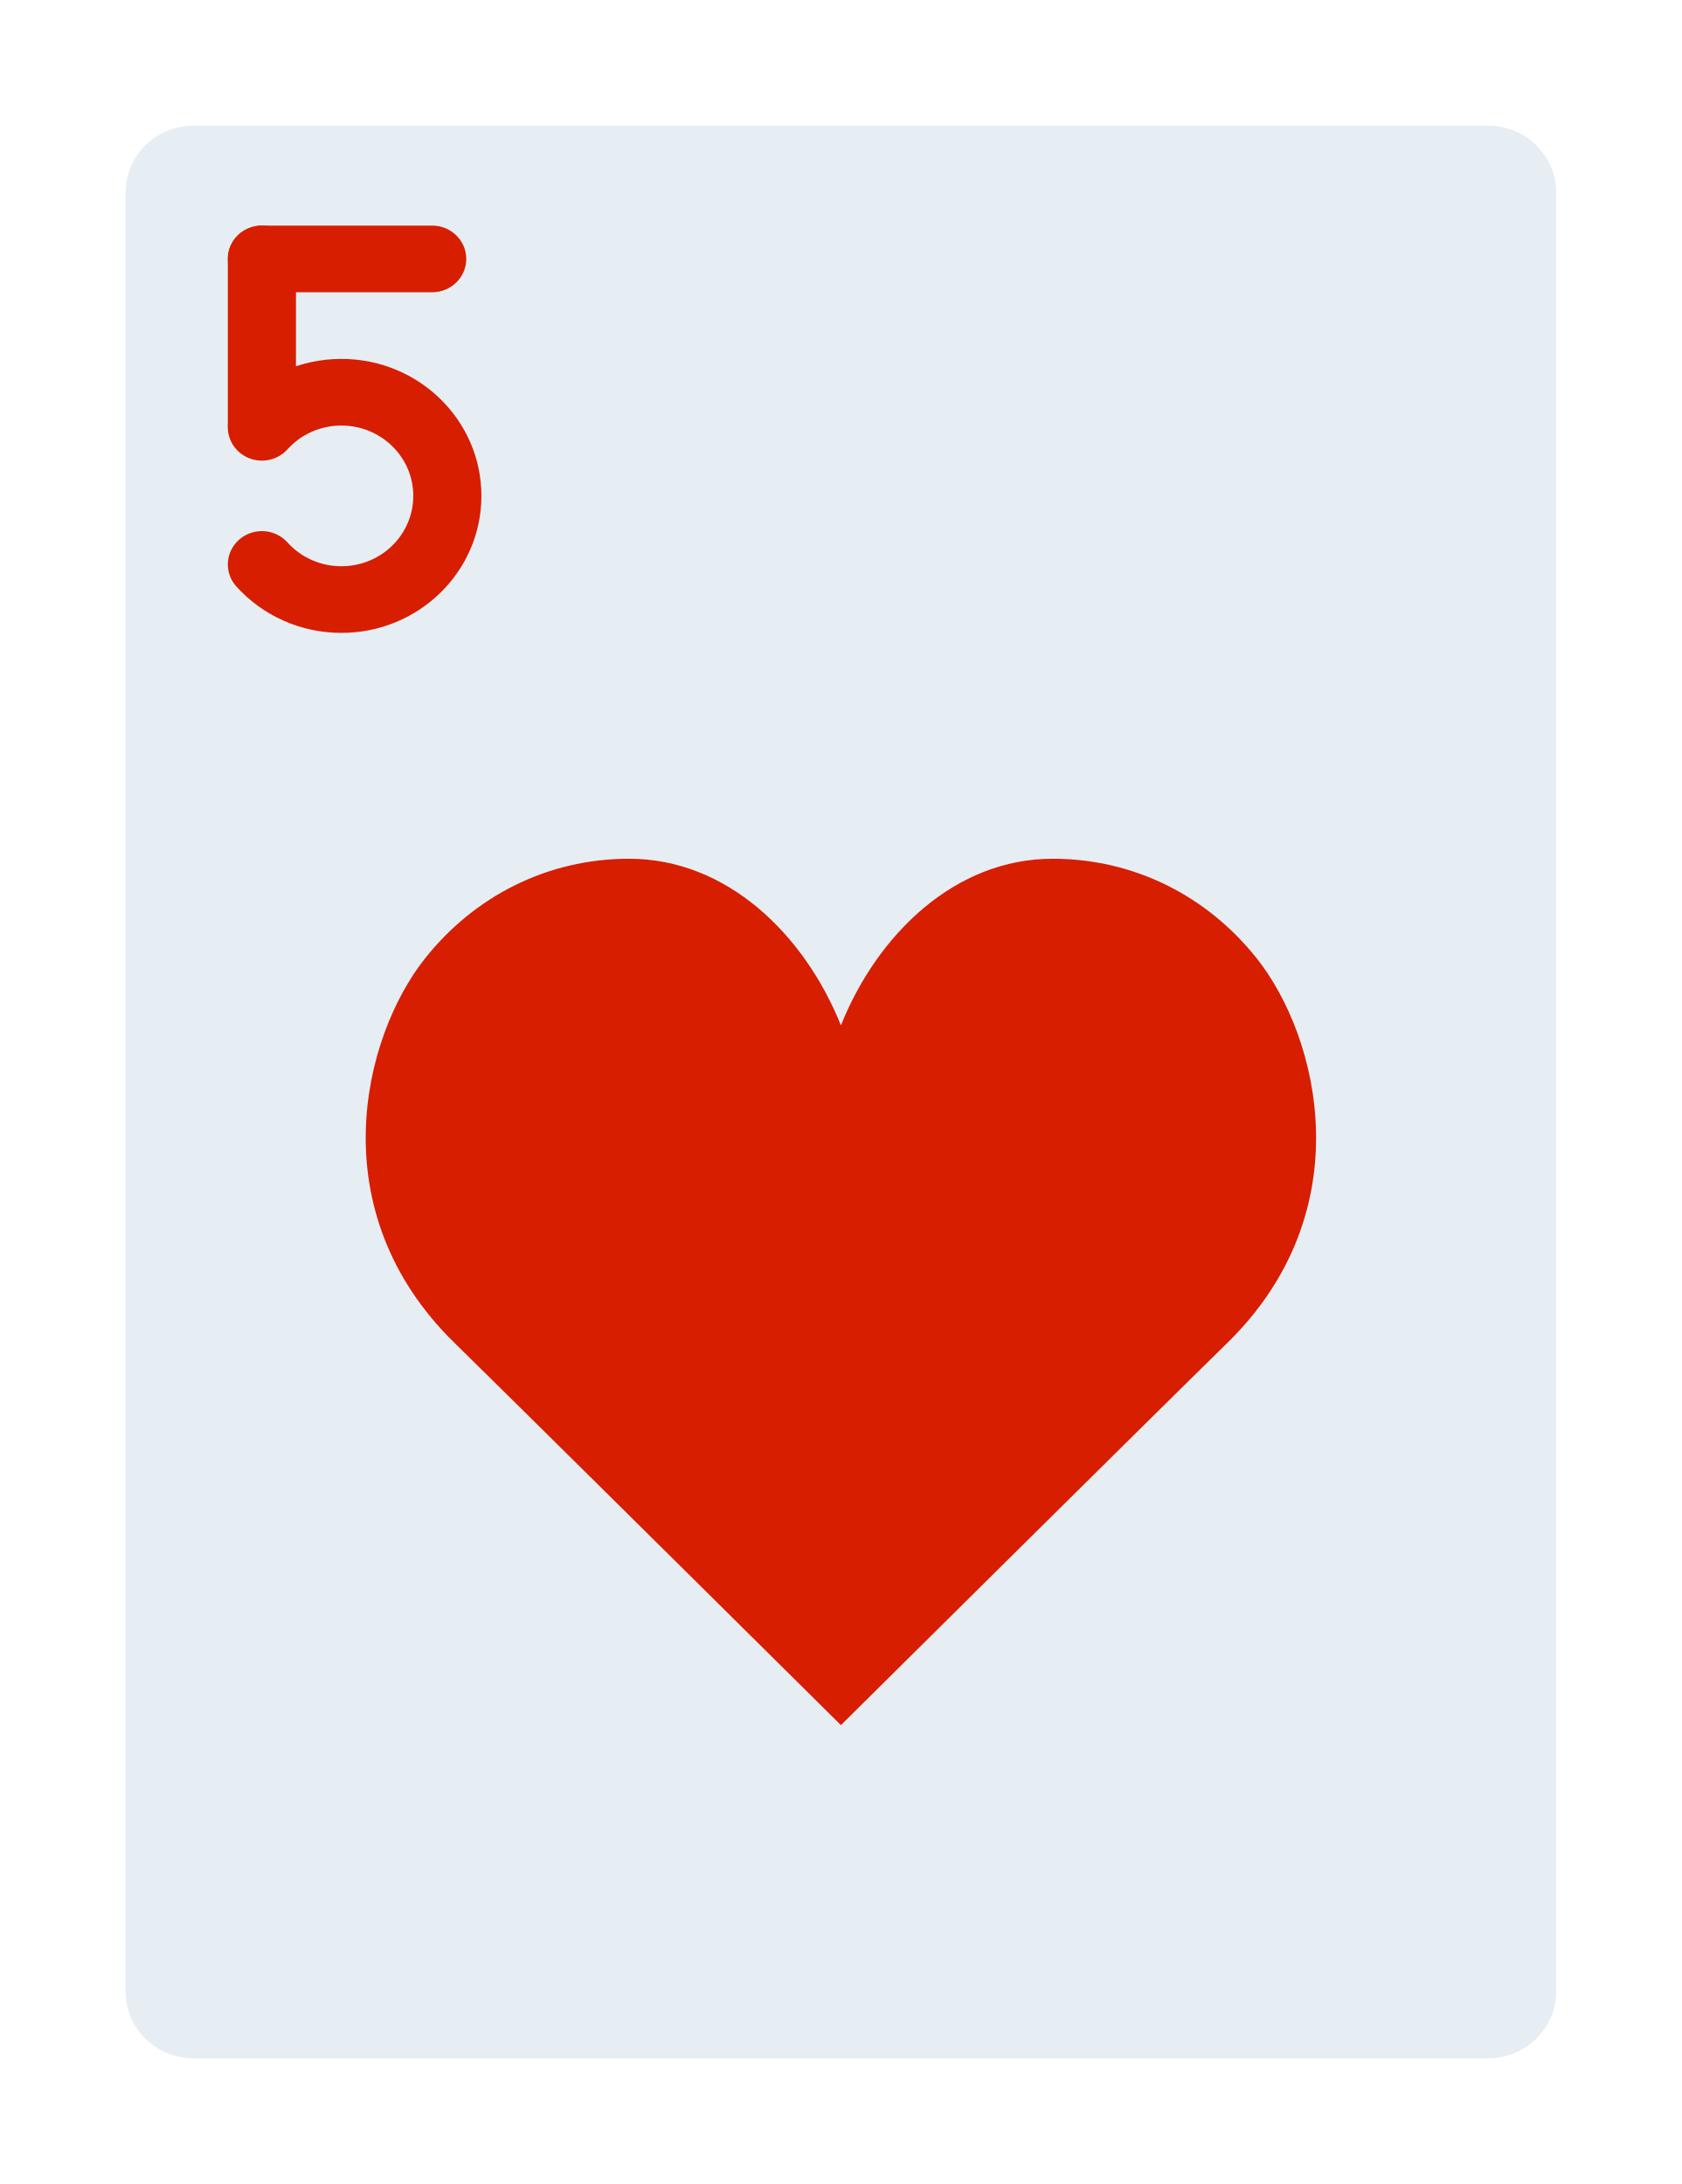
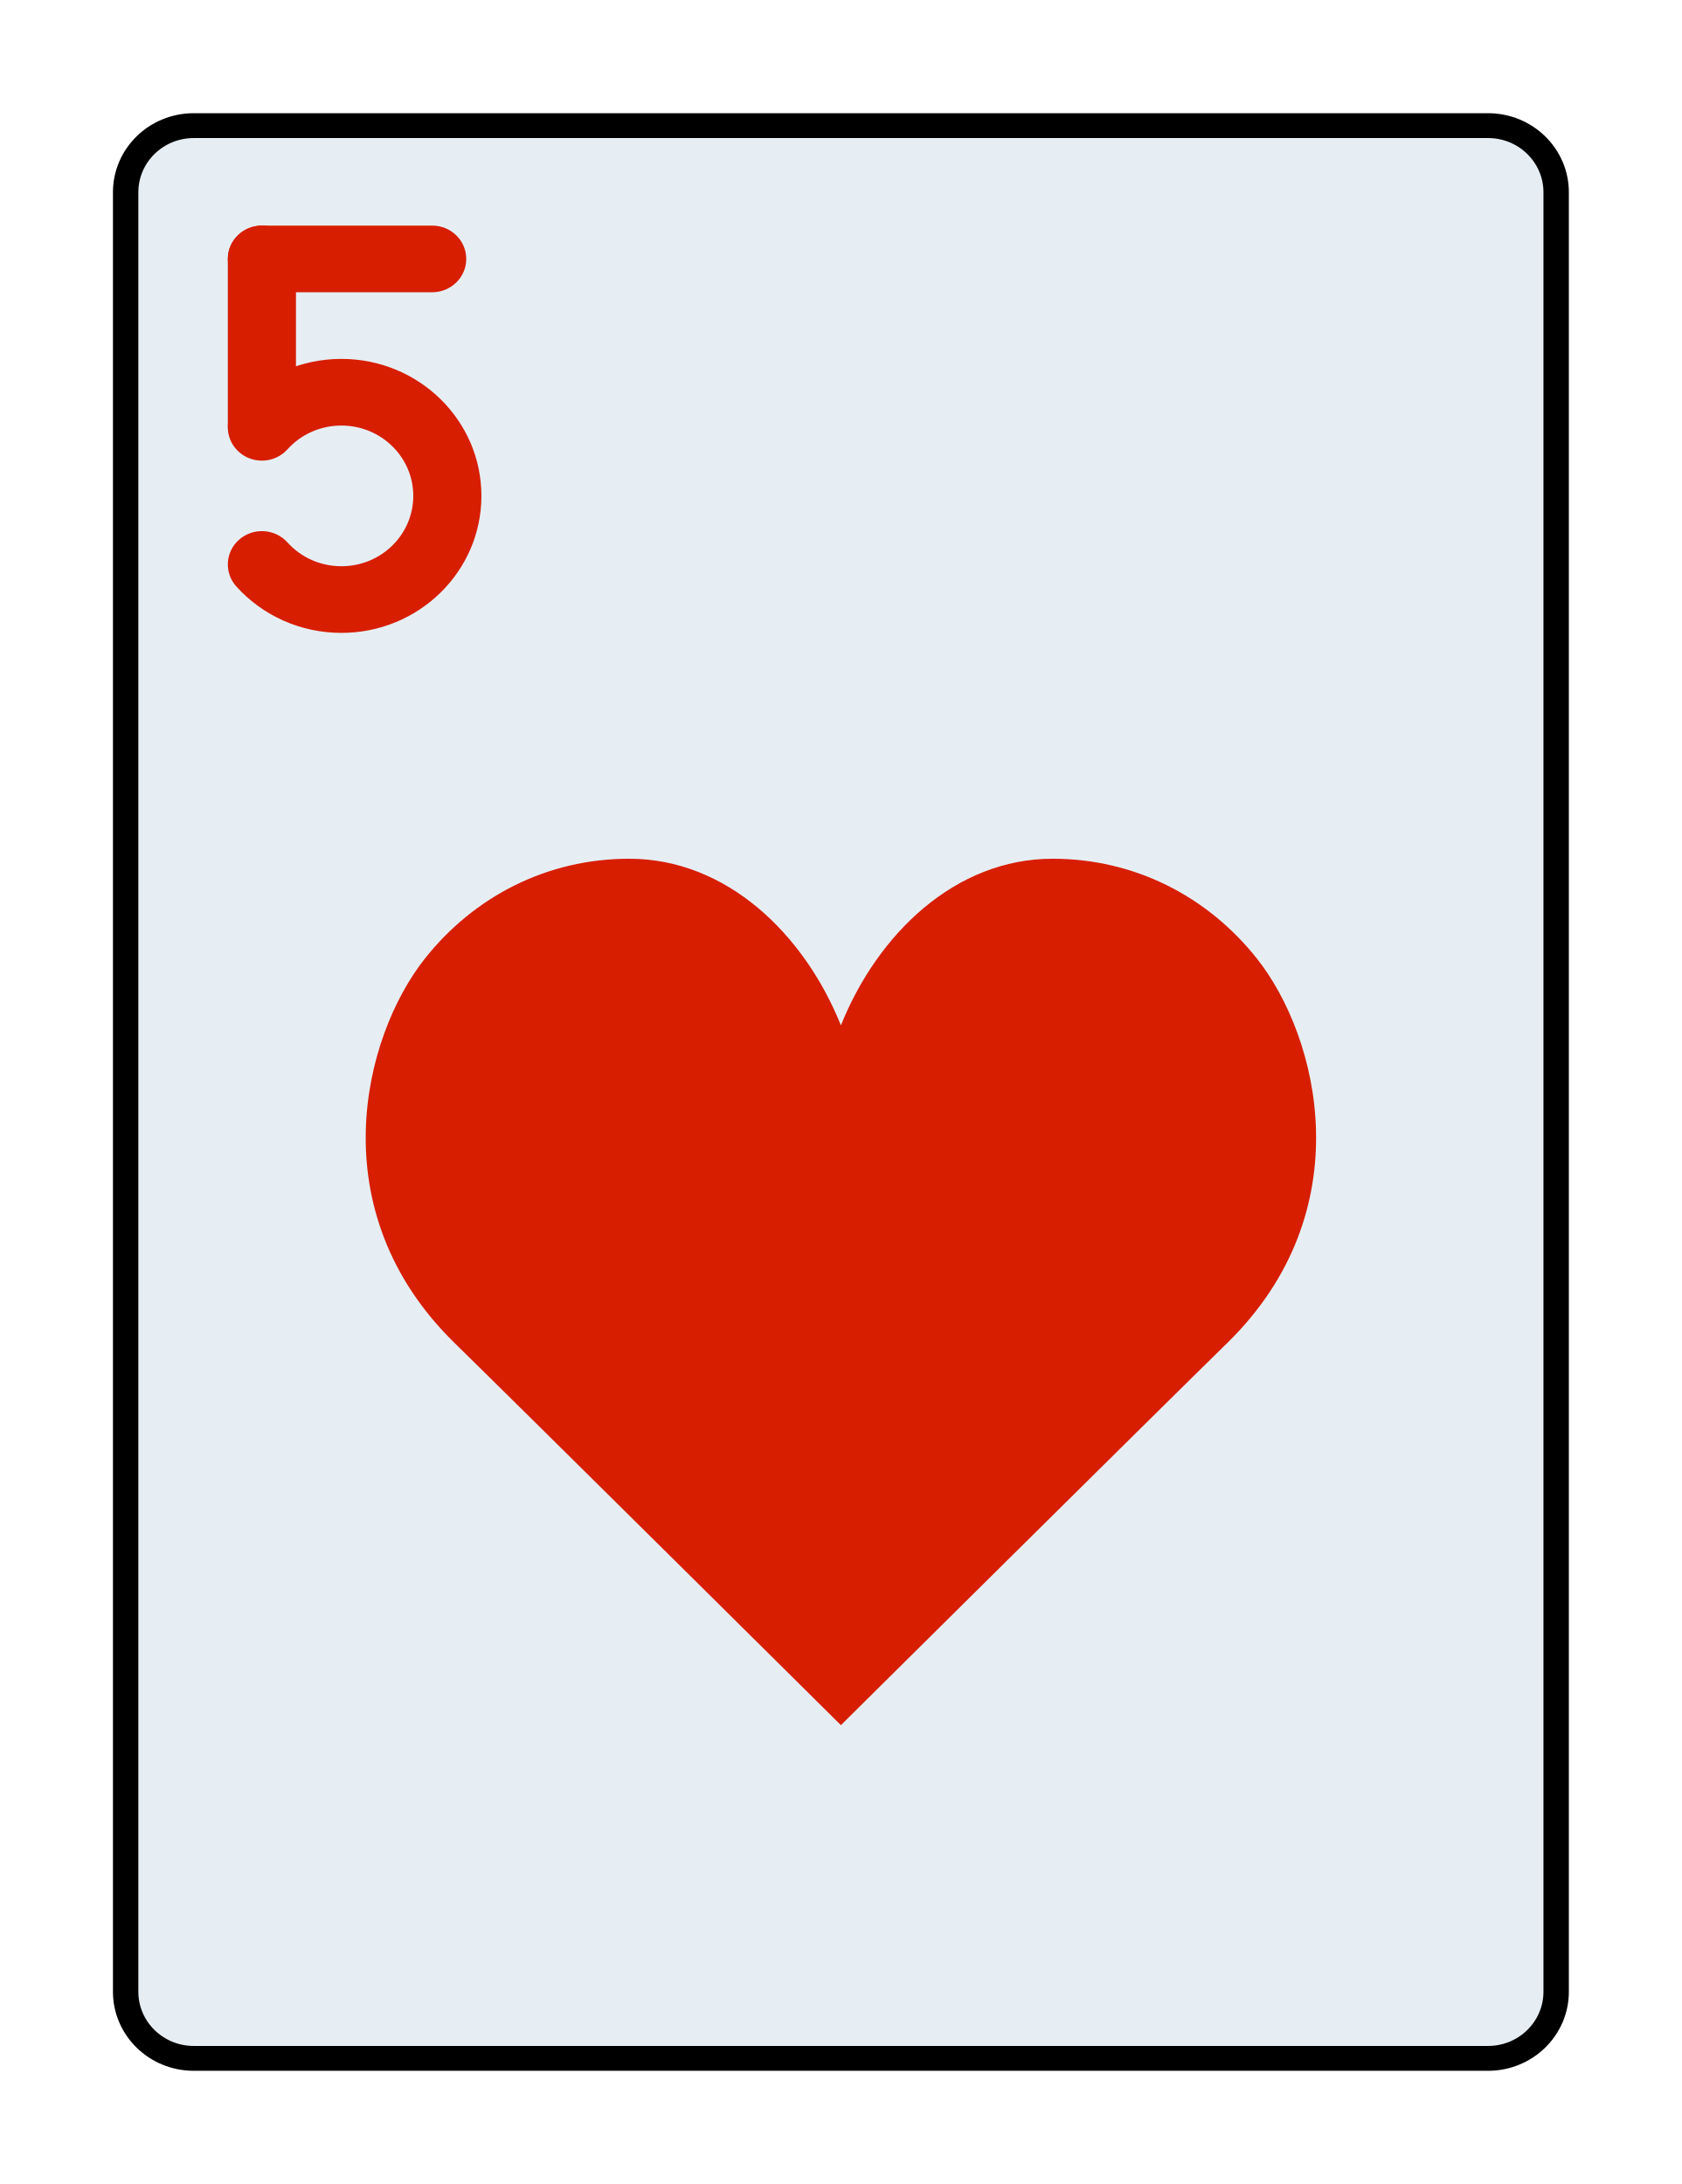
<svg xmlns="http://www.w3.org/2000/svg" version="1.1" id="Layer_1" x="0px" y="0px" viewBox="0 0 87 113" xml:space="preserve" width="87" height="113">
  <defs id="defs49" />
  <g id="g14" transform="matrix(0.1995911,0,0,0.1953125,-7.595324,6.5)">
-     <path style="fill:#e6eef4" d="M 423.724,0 H 88.276 C 78.522,0 70.621,7.901 70.621,17.655 v 476.69 c 0,9.754 7.901,17.655 17.655,17.655 h 335.448 c 9.754,0 17.655,-7.901 17.655,-17.655 V 17.655 C 441.379,7.901 433.479,0 423.724,0" id="path2" />
+     <path style="fill:#e6eef4;stroke:#010000;stroke-opacity:1;stroke-width:6.584;stroke-miterlimit:4;stroke-dasharray:none" d="M 423.724,0 H 88.276 C 78.522,0 70.621,7.901 70.621,17.655 v 476.69 c 0,9.754 7.901,17.655 17.655,17.655 h 335.448 c 9.754,0 17.655,-7.901 17.655,-17.655 V 17.655 C 441.379,7.901 433.479,0 423.724,0" id="path2" />
    <g id="g12">
      <path style="fill:#d71e00" d="m 150.069,44.138 c 4.875,0 8.828,-3.952 8.828,-8.828 0,-4.876 -3.952,-8.828 -8.828,-8.828 h -44.138 c -4.875,0 -8.828,3.952 -8.828,8.828 0,4.876 3.952,8.828 8.828,8.828 z" id="path4" />
      <path style="fill:#d71e00" d="m 97.103,79.448 c 0,4.875 3.952,8.828 8.828,8.828 4.875,0 8.828,-3.952 8.828,-8.828 V 35.31 c 0,-4.875 -3.952,-8.828 -8.828,-8.828 -4.875,0 -8.828,3.952 -8.828,8.828 z" id="path6" />
      <path style="fill:#d71e00" d="m 126.535,134.376 c 20.041,0 36.29,-16.249 36.29,-36.29 0,-20.041 -16.249,-36.29 -36.29,-36.29 -10.545,0 -20.385,4.533 -27.223,12.283 -3.226,3.656 -2.877,9.234 0.779,12.46 3.656,3.226 9.234,2.877 12.46,-0.779 3.519,-3.988 8.556,-6.308 13.984,-6.308 10.29,0 18.635,8.345 18.635,18.635 0,10.29 -8.345,18.635 -18.635,18.635 -5.423,0 -10.461,-2.324 -13.984,-6.317 -3.226,-3.656 -8.804,-4.004 -12.46,-0.779 -3.656,3.226 -4.004,8.804 -0.779,12.46 6.839,7.75 16.68,12.29 27.223,12.29 z" id="path8" />
      <path style="fill:#d71e00" d="m 256,238.345 c 9.507,-24.214 29.625,-44.138 54.881,-44.138 21.257,0 40.201,9.993 52.966,26.483 16.013,20.692 27.33,66.754 -7.715,101.8 C 338.353,340.268 256,423.724 256,423.724 c 0,0 -82.353,-83.456 -100.131,-101.235 -35.046,-35.046 -23.729,-81.108 -7.715,-101.8 12.765,-16.49 31.709,-26.483 52.966,-26.483 25.255,0.001 45.373,19.925 54.88,44.139" id="path10" />
    </g>
  </g>
  <g id="g16" transform="translate(0,-399)" />
  <g id="g18" transform="translate(0,-399)" />
  <g id="g20" transform="translate(0,-399)" />
  <g id="g22" transform="translate(0,-399)" />
  <g id="g24" transform="translate(0,-399)" />
  <g id="g26" transform="translate(0,-399)" />
  <g id="g28" transform="translate(0,-399)" />
  <g id="g30" transform="translate(0,-399)" />
  <g id="g32" transform="translate(0,-399)" />
  <g id="g34" transform="translate(0,-399)" />
  <g id="g36" transform="translate(0,-399)" />
  <g id="g38" transform="translate(0,-399)" />
  <g id="g40" transform="translate(0,-399)" />
  <g id="g42" transform="translate(0,-399)" />
  <g id="g44" transform="translate(0,-399)" />
</svg>
